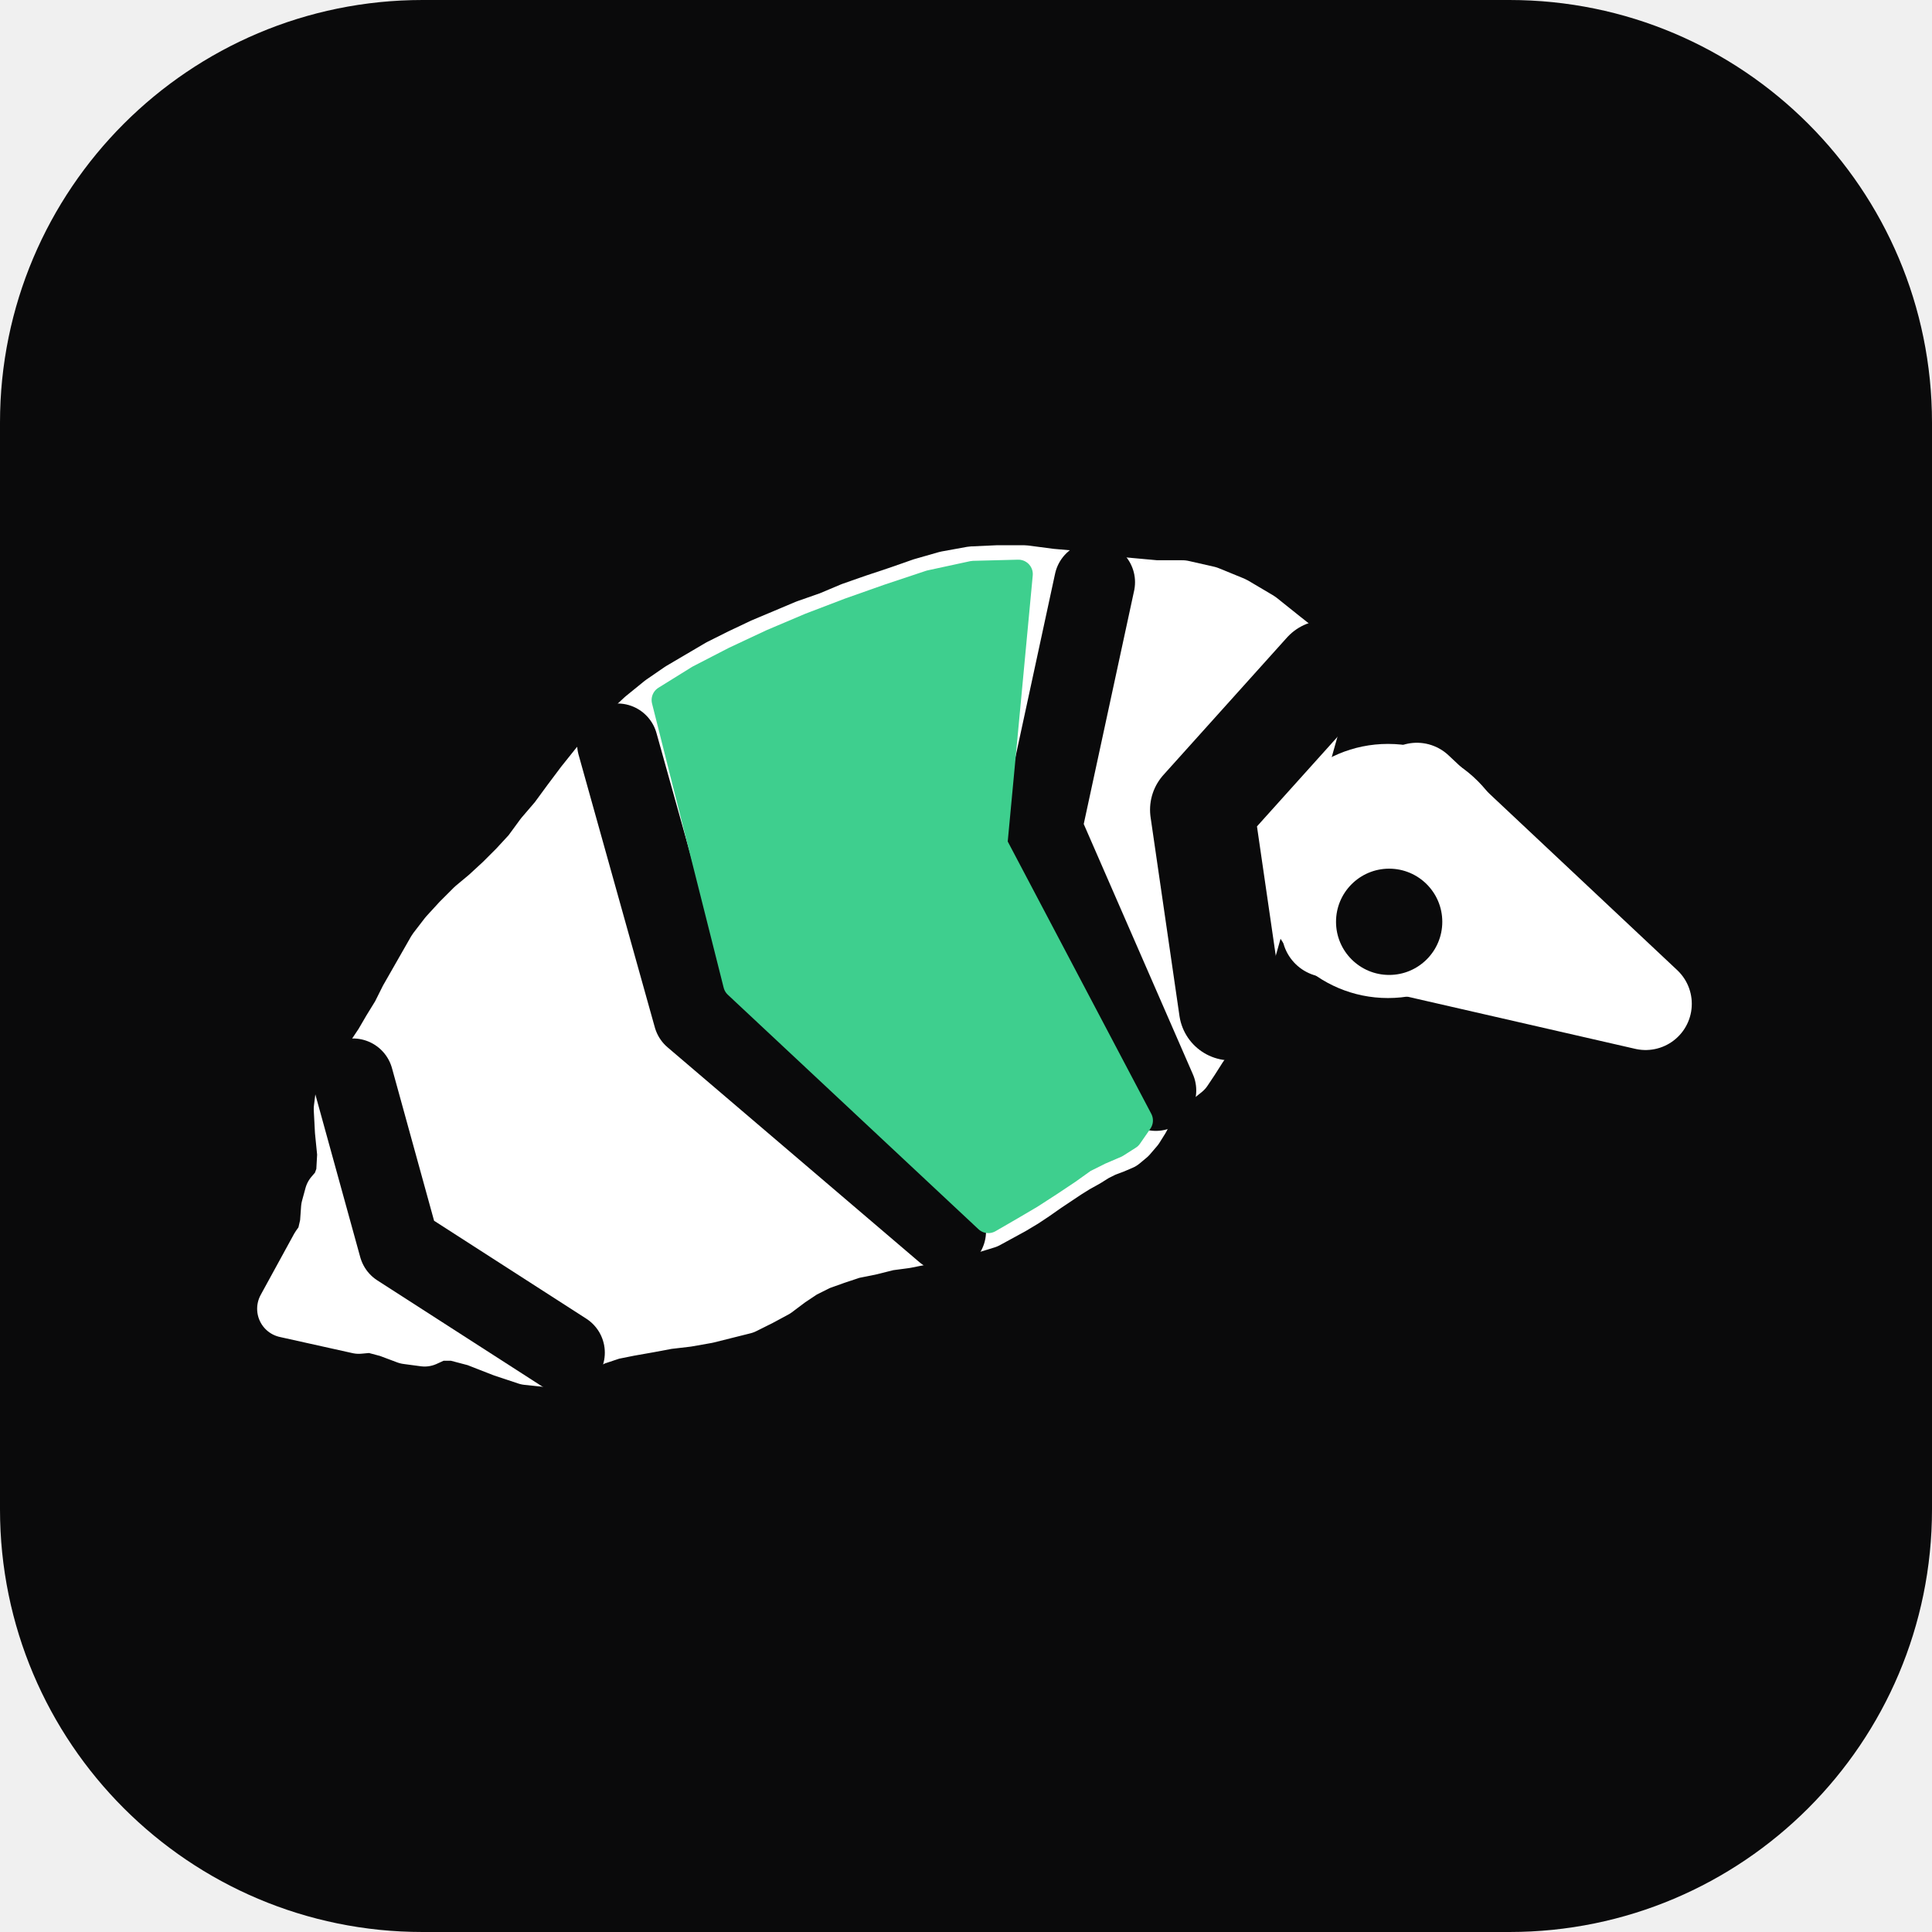
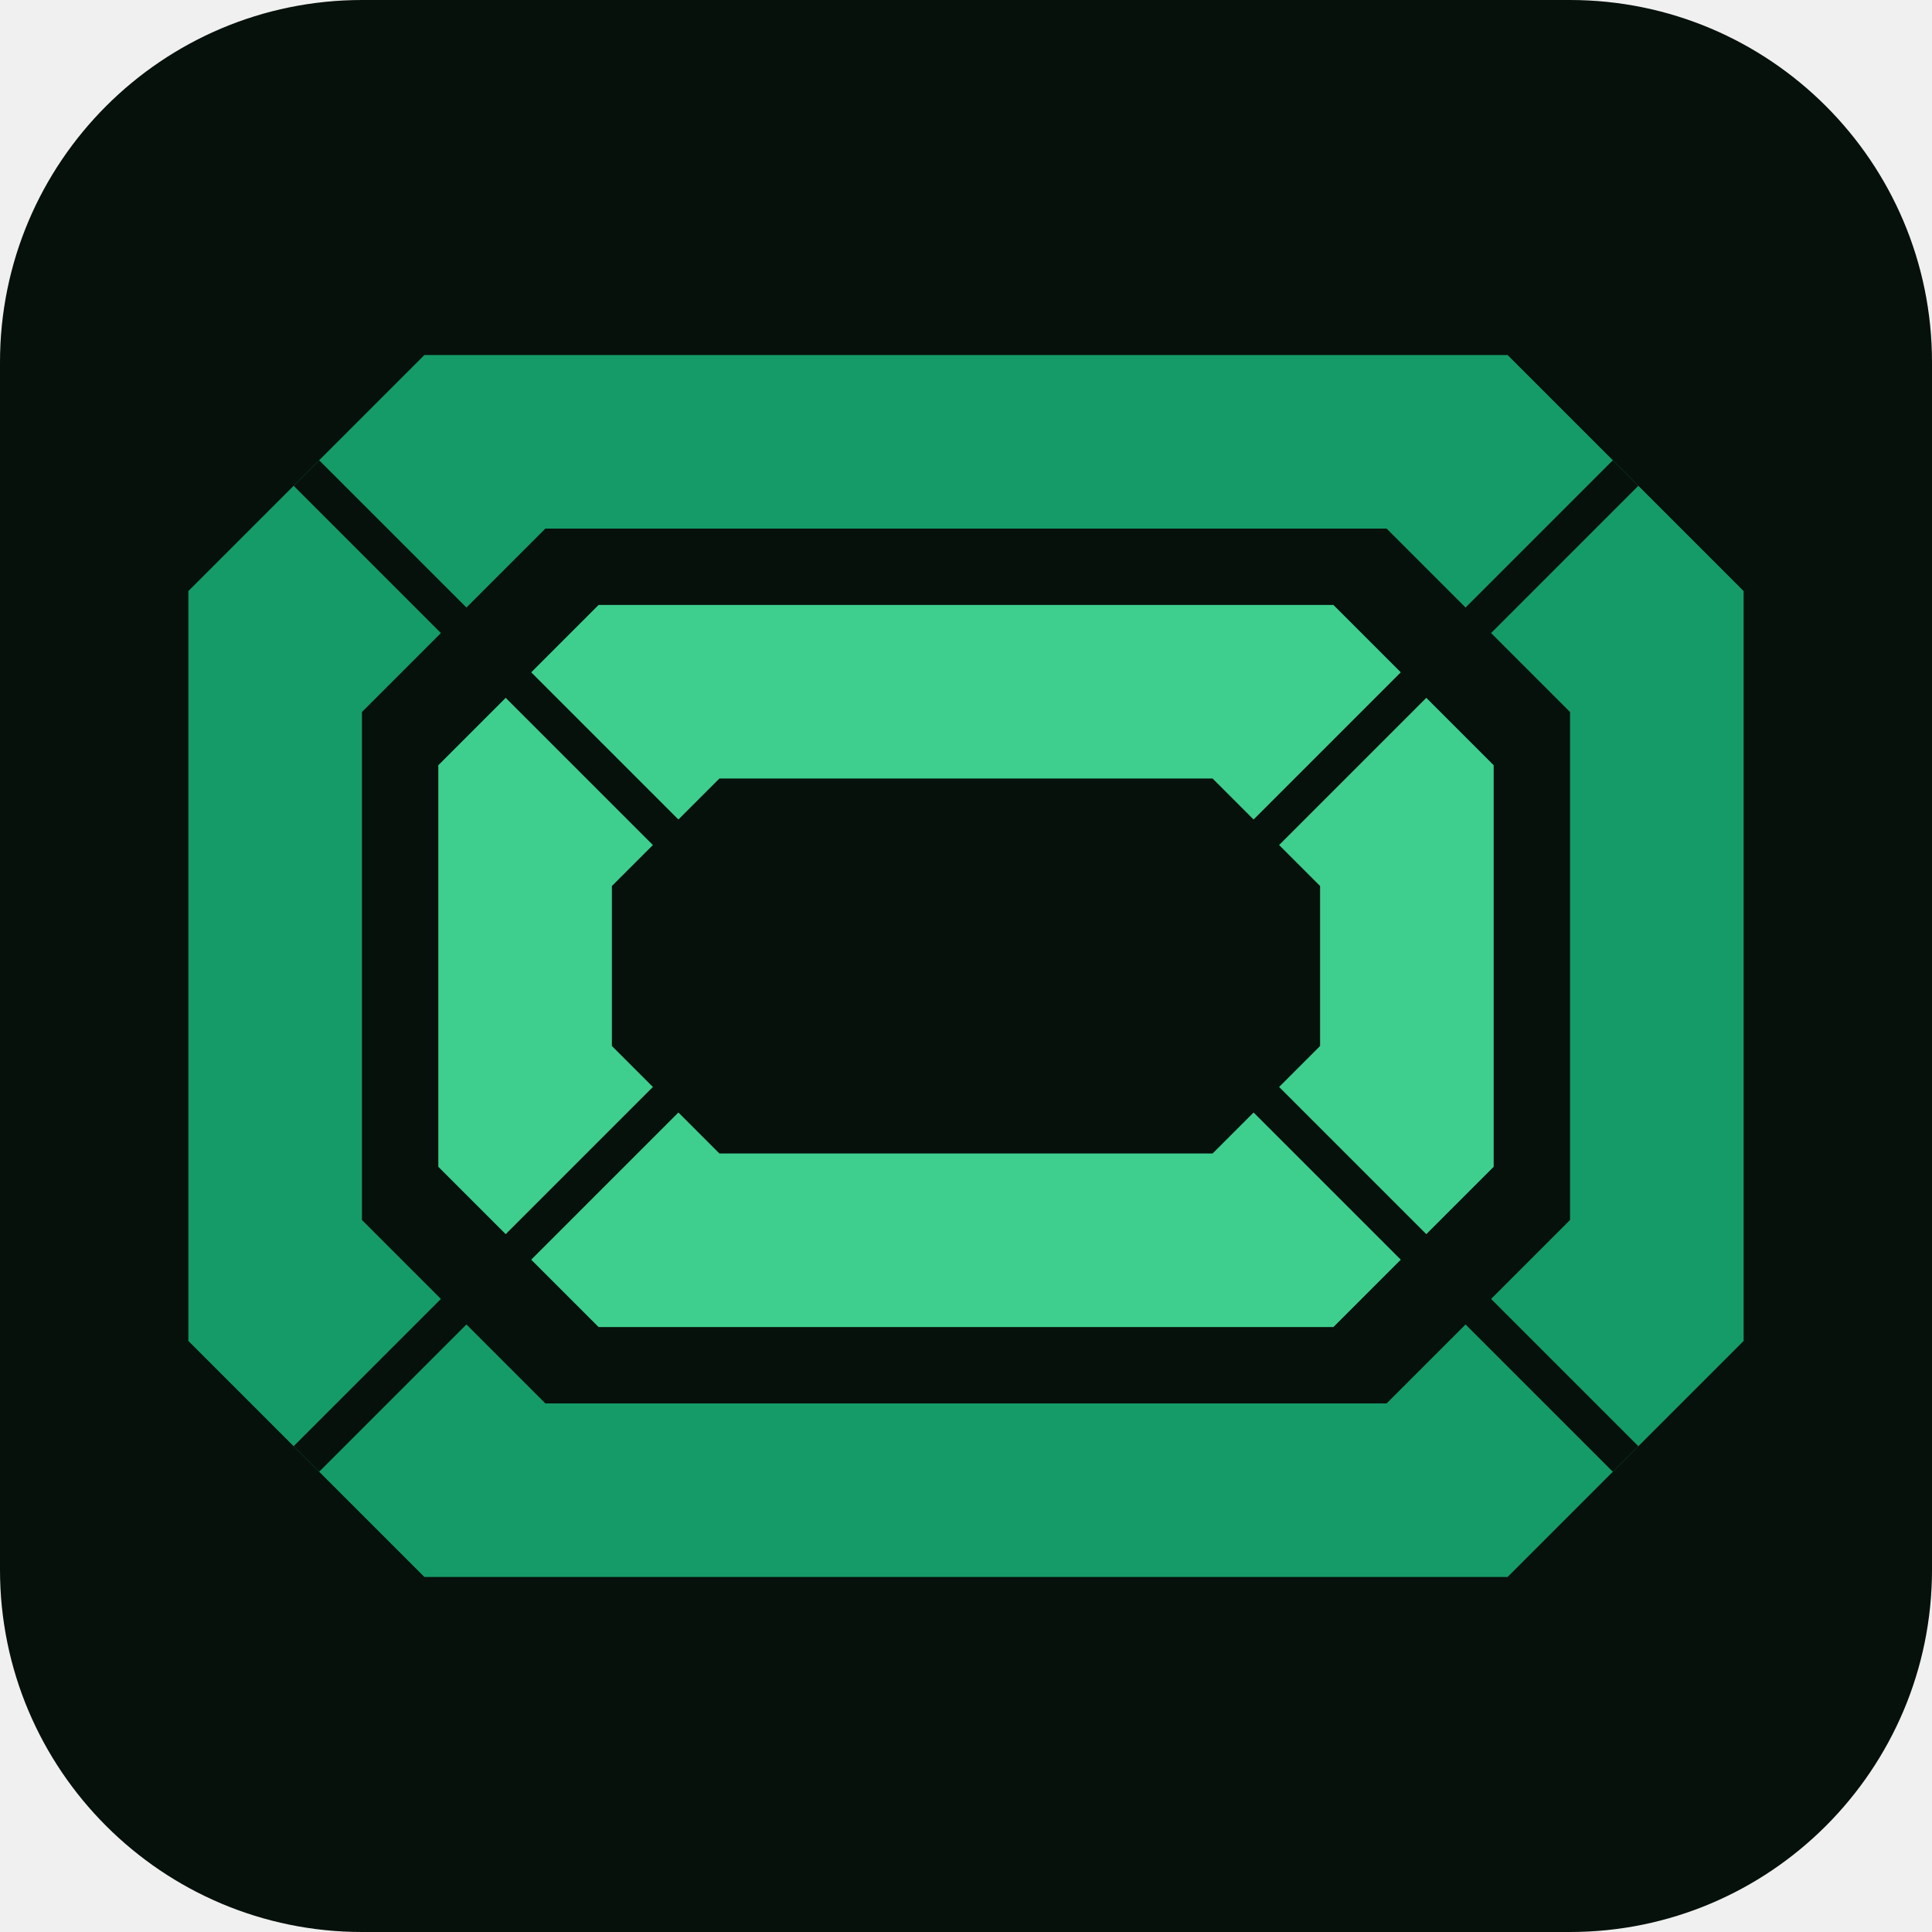
- <svg xmlns="http://www.w3.org/2000/svg" viewBox="0 0 128 128" width="128" height="128" role="img" aria-label="Pantessa">
-   <rect width="128" height="128" rx="28" fill="#0A0A0B" />
-   <g transform="translate(14.74 19.21) scale(0.7653)">
-     <mask id="ppf">
-       <rect x="-1.0" y="18.1" width="130.7" height="80.9" fill="#000" />
-       <path d="M 11.8 89.6 L 12.9 89.5 L 14.4 89.9 L 16.0 90.5 L 17.5 90.7 L 18.6 90.2 L 20.1 90.2 L 22.0 90.7 L 24.3 91.6 L 26.4 92.3 L 28.3 92.5 L 29.7 92.0 L 30.9 91.2 L 32.2 90.6 L 33.7 90.1 L 35.2 89.8 L 36.9 89.5 L 38.5 89.2 L 40.2 89.0 L 41.9 88.7 L 43.5 88.3 L 45.1 87.9 L 46.5 87.2 L 47.8 86.5 L 49.0 85.6 L 50.2 84.8 L 51.6 84.1 L 53.0 83.6 L 54.5 83.1 L 56.0 82.8 L 57.6 82.4 L 59.1 82.2 L 60.6 81.9 L 62.1 81.6 L 63.5 81.3 L 64.8 80.9 L 66.1 80.5 L 67.2 79.9 L 68.3 79.3 L 69.3 78.7 L 70.2 78.1 L 71.2 77.4 L 72.1 76.8 L 73.0 76.2 L 73.8 75.7 L 74.7 75.2 L 75.5 74.7 L 76.3 74.3 L 77.1 74.0 L 77.8 73.7 L 78.4 73.2 L 79.0 72.5 L 79.5 71.7 L 80.0 70.7 L 80.4 69.8 L 81.0 69.0 L 81.5 68.4 L 82.1 68.0 L 82.7 67.9 L 83.2 67.5 L 83.8 66.6 L 84.5 65.5 L 85.4 64.2 L 86.3 63.0 L 87.3 62.2 L 95.5 33.1 L 93.6 31.7 L 91.7 30.2 L 89.7 28.6 L 87.5 27.3 L 85.3 26.4 L 83.1 25.9 L 80.8 25.9 L 78.6 25.7 L 76.3 25.5 L 74.0 25.1 L 71.7 24.9 L 69.4 24.6 L 67.1 24.6 L 64.9 24.7 L 62.7 25.1 L 60.6 25.7 L 58.6 26.4 L 56.5 27.1 L 54.5 27.8 L 52.6 28.6 L 50.6 29.3 L 48.7 30.1 L 46.8 30.9 L 44.9 31.8 L 43.1 32.7 L 41.4 33.7 L 39.7 34.7 L 38.1 35.8 L 36.5 37.1 L 35.1 38.4 L 33.8 39.8 L 32.5 41.3 L 31.3 42.8 L 30.1 44.4 L 29.0 45.9 L 27.8 47.3 L 26.7 48.8 L 25.5 50.1 L 24.3 51.3 L 23.0 52.5 L 21.8 53.5 L 20.6 54.7 L 19.5 55.9 L 18.5 57.2 L 17.7 58.6 L 16.9 60.0 L 16.1 61.4 L 15.4 62.8 L 14.6 64.1 L 13.9 65.3 L 13.1 66.5 L 12.2 67.4 L 11.3 68.3 L 10.6 69.3 L 10.4 70.9 L 10.5 72.8 L 10.7 74.8 L 10.6 76.6 L 10.2 77.7 L 9.6 78.4 L 9.3 79.5 L 9.2 80.9 L 8.9 82.2 L 8.4 82.9 L 5.5 88.2 Z" fill="#fff" stroke="#fff" stroke-width="5" stroke-linejoin="round" />
-       <circle cx="100.9" cy="50.3" r="11" fill="#fff" />
-       <path d="M 95.7 55.5 L 123.2 61.8 L 103.4 43.2 Z" fill="#fff" stroke="#fff" stroke-width="8" stroke-linejoin="round" />
-       <g fill="none" stroke="#000" stroke-linejoin="round" stroke-linecap="round">
-         <path d="M 29.6 92.0 L 15.3 82.8 L 11.3 68.3" stroke-width="7" />
-         <path d="M 62.6 81.5 L 40.8 62.9 L 34.2 39.3" stroke-width="7" />
-         <path d="M 80.8 69.3 L 70.9 46.6 L 75.5 25.3" stroke-width="7" />
-         <path d="M 87.3 62.2 L 84.8 45.0 L 95.5 33.1" stroke-width="9" />
-       </g>
-       <circle cx="101.0" cy="54.7" r="4.6" fill="#000" />
+ <svg xmlns="http://www.w3.org/2000/svg" viewBox="0 0 128 128">
+   <rect width="128" height="128" rx="24" fill="#06110B" />
+   <g transform="translate(5.12 5.12) scale(0.92)">
+     <mask id="g11">
+       <rect width="128" height="128" fill="#fff" />
+       <line x1="111.5" y1="28.5" x2="81.96" y2="58.04" stroke="#000" stroke-width="2.6" />
+       <line x1="111.5" y1="99.5" x2="81.96" y2="69.96" stroke="#000" stroke-width="2.6" />
+       <line x1="16.5" y1="99.5" x2="46.04" y2="69.96" stroke="#000" stroke-width="2.6" />
+       <line x1="16.5" y1="28.5" x2="46.04" y2="58.04" stroke="#000" stroke-width="2.6" />
    </mask>
-     <rect x="-1.0" y="18.1" width="130.7" height="80.9" fill="#ffffff" mask="url(#ppf)" />
-     <path d="M 66.3 80.4 L 68.2 79.3 L 69.9 78.3 L 71.6 77.2 L 73.1 76.2 L 74.5 75.2 L 75.9 74.5 L 77.3 73.9 L 78.4 73.2 L 79.3 71.9 L 66.7 48.0 L 68.9 24.6 L 65.0 24.7 L 61.3 25.5 L 57.7 26.7 L 54.3 27.9 L 50.9 29.2 L 47.6 30.6 L 44.4 32.1 L 41.3 33.7 L 38.4 35.5 L 44.6 60.1 Z" fill="#3ECF8E" stroke="#3ECF8E" stroke-width="2.5" stroke-linejoin="round" />
+     <g mask="url(#g11)">
+       <path d="M 25 20 L 103 20 L 120 37 L 120 91 L 103 108 L 25 108 L 8 91 L 8 37 Z M 33.71 32.5 L 94.29 32.5 L 107.5 45.71 L 107.5 82.29 L 94.29 95.5 L 33.71 95.5 L 20.5 82.29 L 20.5 45.71 Z" fill-rule="evenodd" fill="#159B68" />
+       <path d="M 37.54 38 L 90.46 38 L 102 49.54 L 102 78.46 L 90.46 90 L 37.54 90 L 26 78.46 L 26 49.54 Z M 46.24 50.5 L 81.76 50.5 L 89.5 58.24 L 89.5 69.76 L 81.76 77.5 L 46.24 77.5 L 38.5 69.76 L 38.5 58.24 Z" fill-rule="evenodd" fill="#3ECF8E" />
+     </g>
  </g>
</svg>
